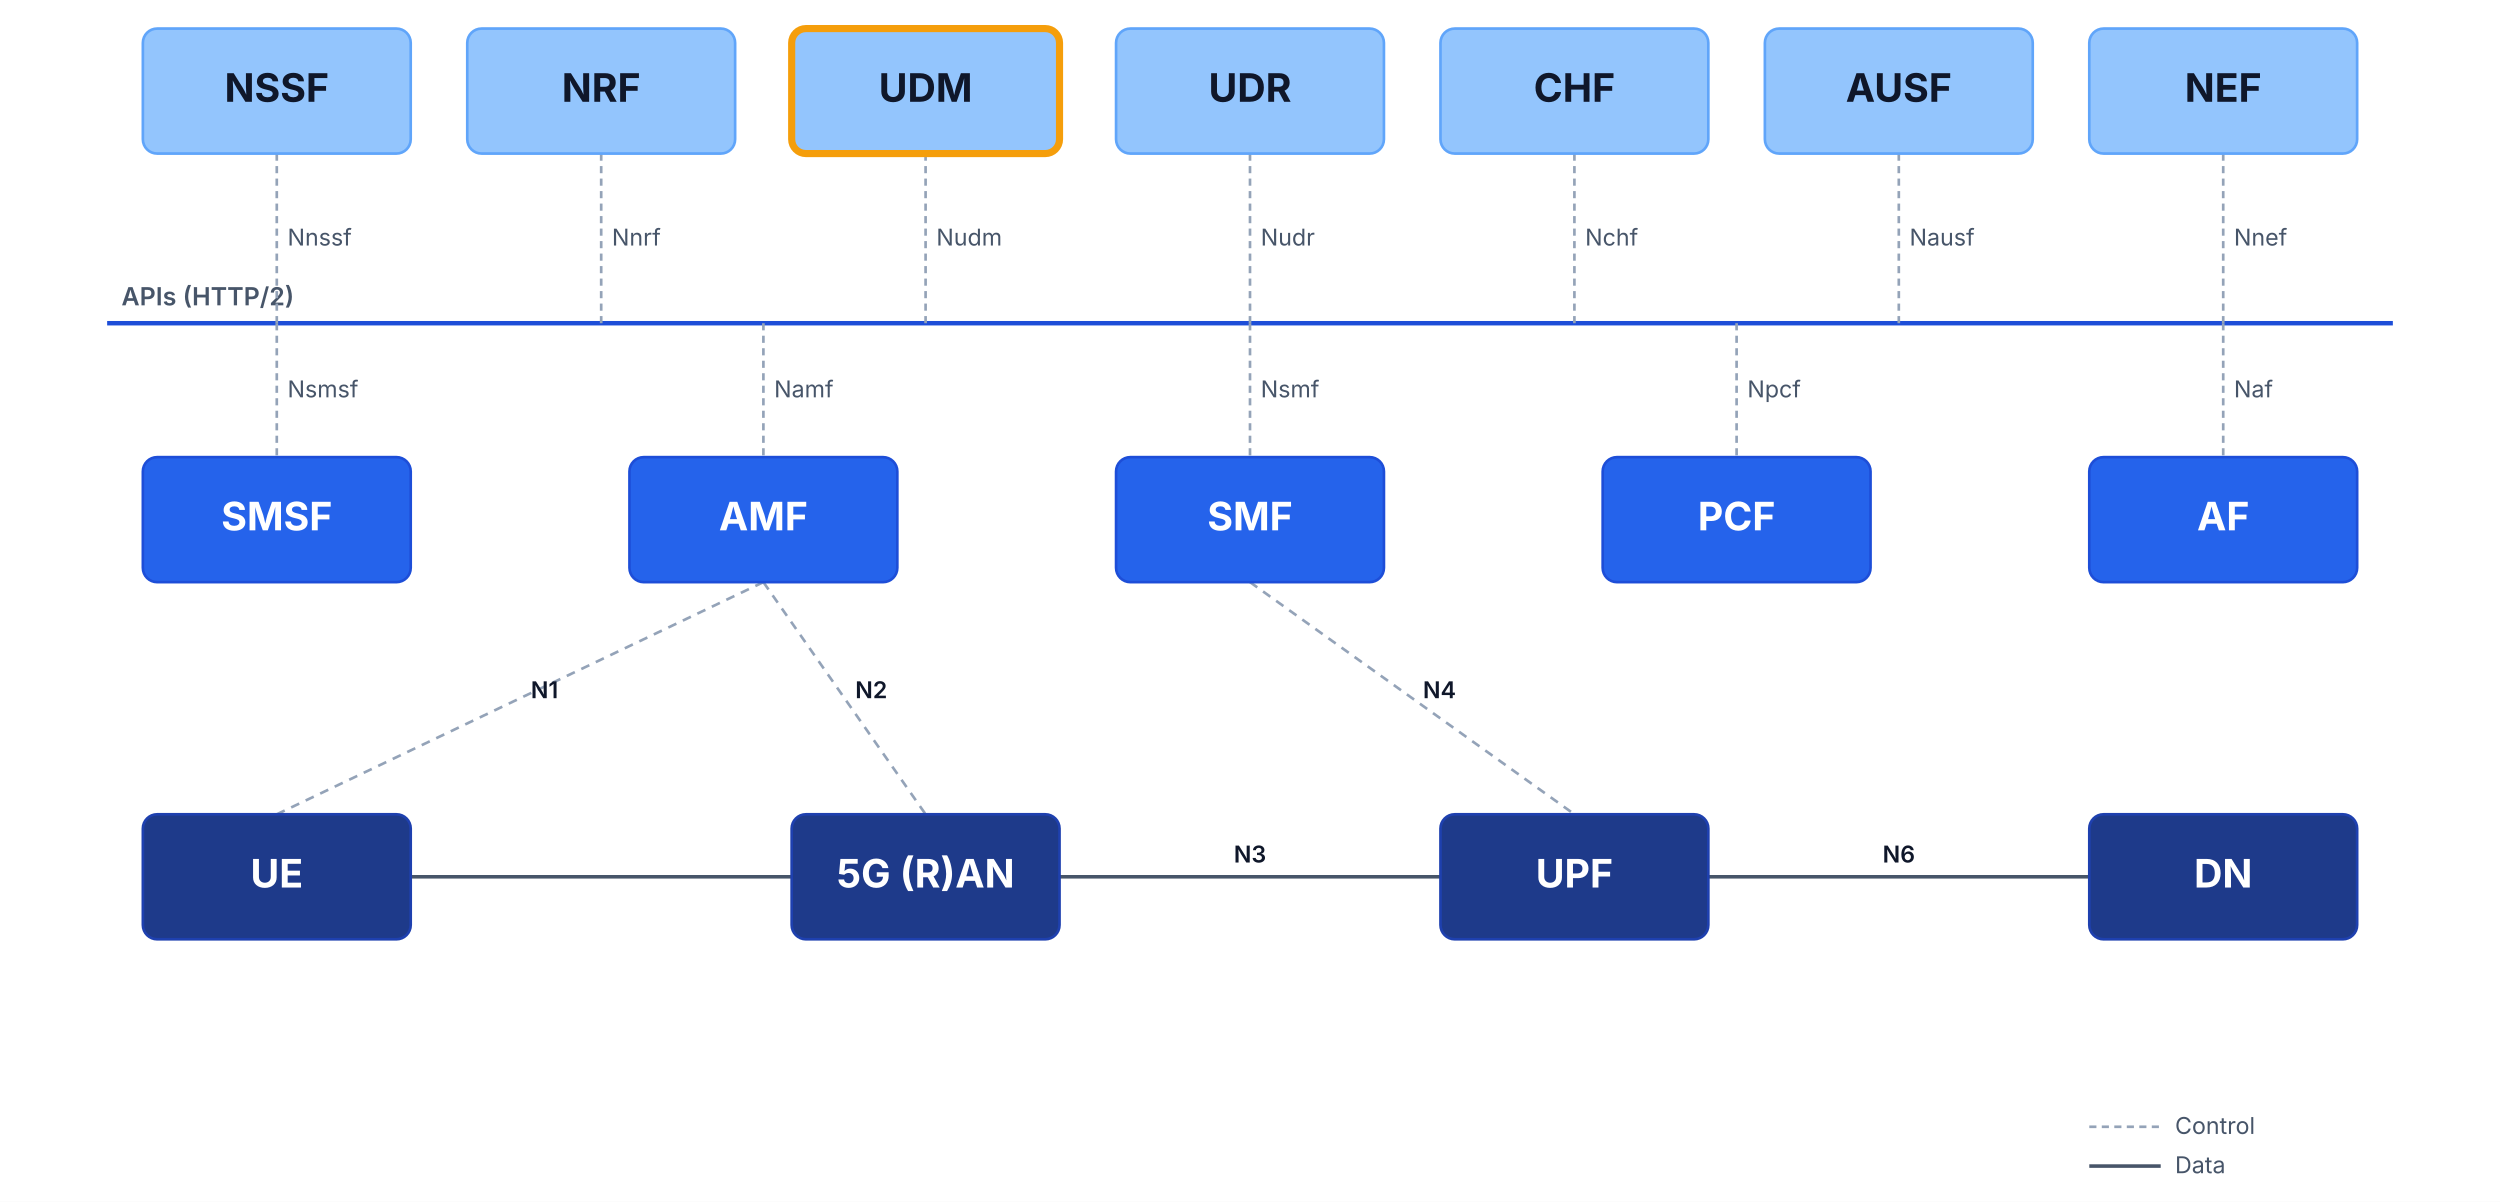
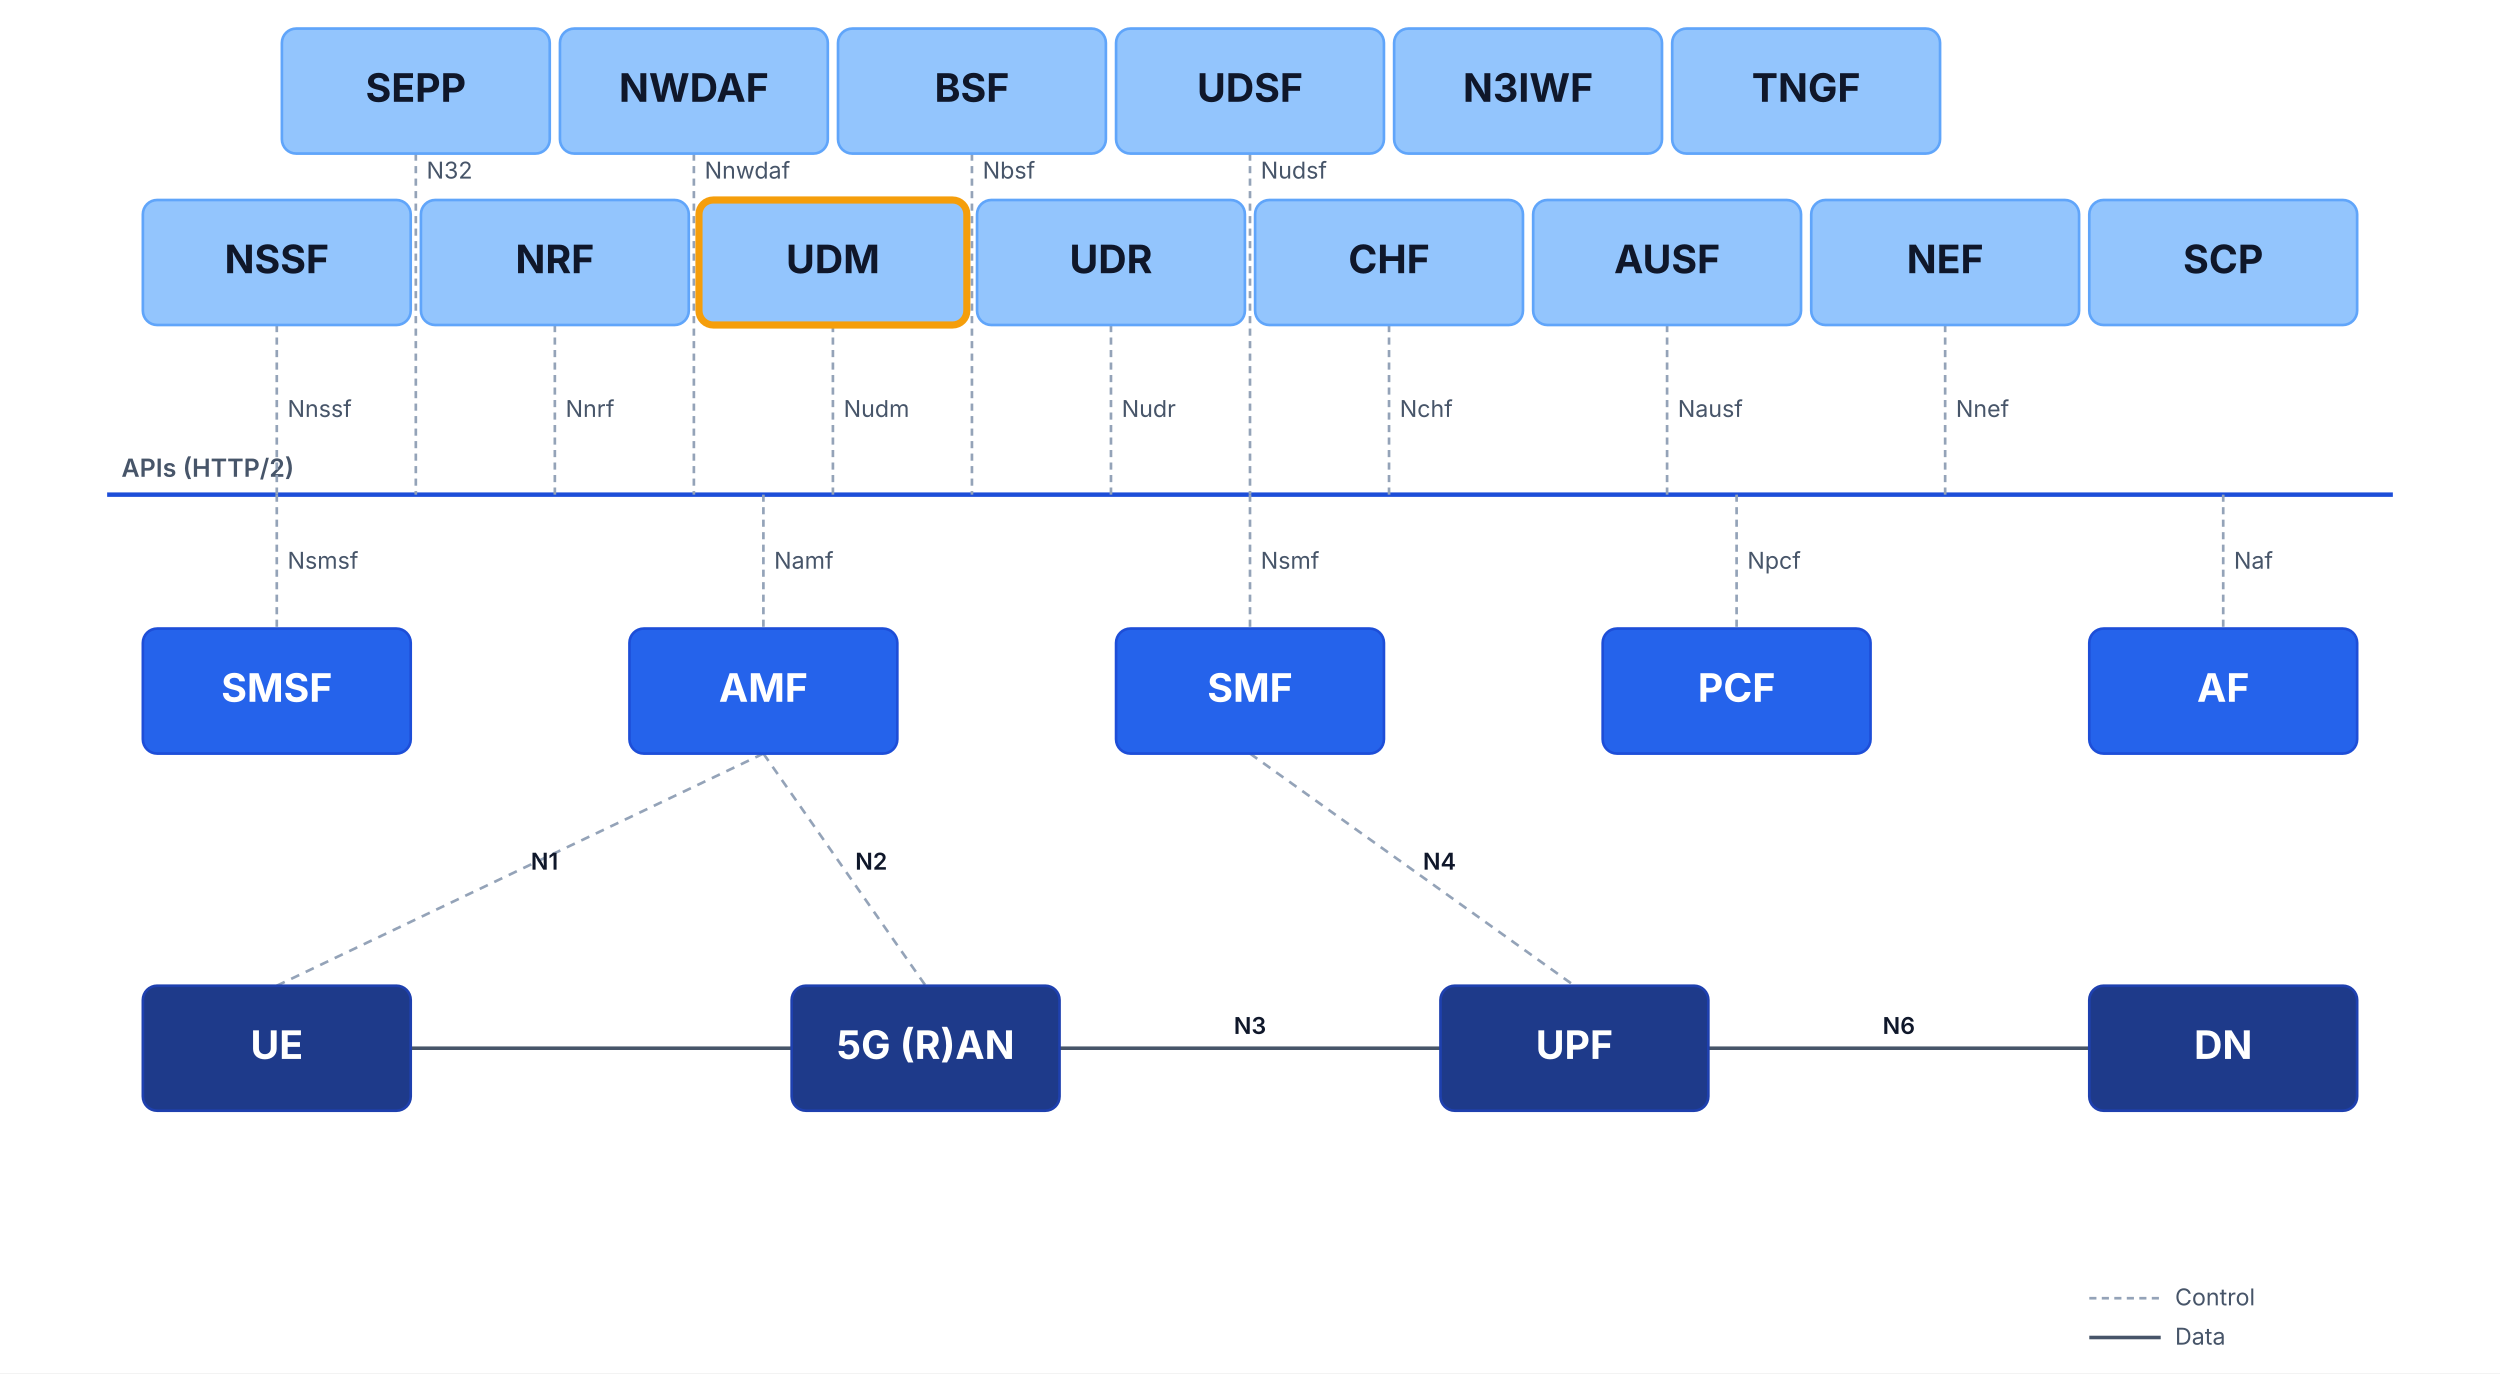
- <svg xmlns="http://www.w3.org/2000/svg" width="100%" viewBox="0 0 1400 673" preserveAspectRatio="xMidYMid meet" role="img" aria-label="5G System — architektura">
+ <svg xmlns="http://www.w3.org/2000/svg" width="100%" viewBox="0 0 1400 769" preserveAspectRatio="xMidYMid meet" role="img" aria-label="5G System — architektura">
  <defs>
    <marker id="net-arrow" markerWidth="10" markerHeight="10" refX="8" refY="5" orient="auto" markerUnits="strokeWidth">
      <path d="M1,1 L9,5 L1,9 Z" fill="#475569" />
    </marker>
  </defs>
-   <rect width="1400" height="673" fill="#FFFFFF" />
-   <g transform="translate(0, -69)">
+   <rect width="1400" height="769" fill="#FFFFFF" />
+   <g transform="translate(0, 27)">
    <g id="sba-bus">
      <line x1="60" y1="250" x2="1340" y2="250" stroke="#1D4ED8" stroke-width="2.5" />
      <text x="68" y="240" font-family="Inter, Arial, sans-serif" font-size="14" font-weight="600" fill="#475569">APIs (HTTP/2)</text>
      <line x1="155" y1="155" x2="155" y2="250" stroke="#94A3B8" stroke-width="1.5" stroke-dasharray="4 3" />
      <text x="161" y="206.5" font-family="Inter, Arial, sans-serif" font-size="13" fill="#475569">Nnssf</text>
-       <line x1="336.667" y1="155" x2="336.667" y2="250" stroke="#94A3B8" stroke-width="1.5" stroke-dasharray="4 3" />
-       <text x="342.667" y="206.5" font-family="Inter, Arial, sans-serif" font-size="13" fill="#475569">Nnrf</text>
-       <line x1="518.333" y1="155" x2="518.333" y2="250" stroke="#94A3B8" stroke-width="1.5" stroke-dasharray="4 3" />
-       <text x="524.333" y="206.5" font-family="Inter, Arial, sans-serif" font-size="13" fill="#475569">Nudm</text>
-       <line x1="700" y1="155" x2="700" y2="250" stroke="#94A3B8" stroke-width="1.5" stroke-dasharray="4 3" />
-       <text x="706" y="206.5" font-family="Inter, Arial, sans-serif" font-size="13" fill="#475569">Nudr</text>
-       <line x1="881.667" y1="155" x2="881.667" y2="250" stroke="#94A3B8" stroke-width="1.5" stroke-dasharray="4 3" />
-       <text x="887.667" y="206.5" font-family="Inter, Arial, sans-serif" font-size="13" fill="#475569">Nchf</text>
-       <line x1="1063.333" y1="155" x2="1063.333" y2="250" stroke="#94A3B8" stroke-width="1.5" stroke-dasharray="4 3" />
-       <text x="1069.333" y="206.5" font-family="Inter, Arial, sans-serif" font-size="13" fill="#475569">Nausf</text>
-       <line x1="1245" y1="155" x2="1245" y2="250" stroke="#94A3B8" stroke-width="1.5" stroke-dasharray="4 3" />
-       <text x="1251" y="206.5" font-family="Inter, Arial, sans-serif" font-size="13" fill="#475569">Nnef</text>
+       <line x1="310.714" y1="155" x2="310.714" y2="250" stroke="#94A3B8" stroke-width="1.5" stroke-dasharray="4 3" />
+       <text x="316.714" y="206.5" font-family="Inter, Arial, sans-serif" font-size="13" fill="#475569">Nnrf</text>
+       <line x1="466.429" y1="155" x2="466.429" y2="250" stroke="#94A3B8" stroke-width="1.5" stroke-dasharray="4 3" />
+       <text x="472.429" y="206.5" font-family="Inter, Arial, sans-serif" font-size="13" fill="#475569">Nudm</text>
+       <line x1="622.143" y1="155" x2="622.143" y2="250" stroke="#94A3B8" stroke-width="1.5" stroke-dasharray="4 3" />
+       <text x="628.143" y="206.5" font-family="Inter, Arial, sans-serif" font-size="13" fill="#475569">Nudr</text>
+       <line x1="777.857" y1="155" x2="777.857" y2="250" stroke="#94A3B8" stroke-width="1.5" stroke-dasharray="4 3" />
+       <text x="783.857" y="206.5" font-family="Inter, Arial, sans-serif" font-size="13" fill="#475569">Nchf</text>
+       <line x1="933.571" y1="155" x2="933.571" y2="250" stroke="#94A3B8" stroke-width="1.5" stroke-dasharray="4 3" />
+       <text x="939.571" y="206.5" font-family="Inter, Arial, sans-serif" font-size="13" fill="#475569">Nausf</text>
+       <line x1="1089.286" y1="155" x2="1089.286" y2="250" stroke="#94A3B8" stroke-width="1.5" stroke-dasharray="4 3" />
+       <text x="1095.286" y="206.5" font-family="Inter, Arial, sans-serif" font-size="13" fill="#475569">Nnef</text>
+       <line x1="232.857" y1="59" x2="232.857" y2="250" stroke="#94A3B8" stroke-width="1.5" stroke-dasharray="4 3" />
+       <text x="238.857" y="73" font-family="Inter, Arial, sans-serif" font-size="13" fill="#475569">N32</text>
+       <line x1="388.571" y1="59" x2="388.571" y2="250" stroke="#94A3B8" stroke-width="1.5" stroke-dasharray="4 3" />
+       <text x="394.571" y="73" font-family="Inter, Arial, sans-serif" font-size="13" fill="#475569">Nnwdaf</text>
+       <line x1="544.286" y1="59" x2="544.286" y2="250" stroke="#94A3B8" stroke-width="1.5" stroke-dasharray="4 3" />
+       <text x="550.286" y="73" font-family="Inter, Arial, sans-serif" font-size="13" fill="#475569">Nbsf</text>
+       <line x1="700" y1="59" x2="700" y2="250" stroke="#94A3B8" stroke-width="1.5" stroke-dasharray="4 3" />
+       <text x="706" y="73" font-family="Inter, Arial, sans-serif" font-size="13" fill="#475569">Nudsf</text>
      <line x1="155" y1="250" x2="155" y2="325" stroke="#94A3B8" stroke-width="1.5" stroke-dasharray="4 3" />
      <text x="161" y="291.5" font-family="Inter, Arial, sans-serif" font-size="13" fill="#475569">Nsmsf</text>
      <line x1="427.5" y1="250" x2="427.5" y2="325" stroke="#94A3B8" stroke-width="1.5" stroke-dasharray="4 3" />
      <text x="433.5" y="291.5" font-family="Inter, Arial, sans-serif" font-size="13" fill="#475569">Namf</text>
      <line x1="700" y1="250" x2="700" y2="325" stroke="#94A3B8" stroke-width="1.5" stroke-dasharray="4 3" />
      <text x="706" y="291.5" font-family="Inter, Arial, sans-serif" font-size="13" fill="#475569">Nsmf</text>
      <line x1="972.5" y1="250" x2="972.5" y2="325" stroke="#94A3B8" stroke-width="1.5" stroke-dasharray="4 3" />
      <text x="978.5" y="291.5" font-family="Inter, Arial, sans-serif" font-size="13" fill="#475569">Npcf</text>
      <line x1="1245" y1="250" x2="1245" y2="325" stroke="#94A3B8" stroke-width="1.5" stroke-dasharray="4 3" />
      <text x="1251" y="291.5" font-family="Inter, Arial, sans-serif" font-size="13" fill="#475569">Naf</text>
    </g>
    <g id="data-path">
      <line x1="230" y1="560" x2="443.333" y2="560" stroke="#475569" stroke-width="2" />
      <line x1="593.333" y1="560" x2="806.667" y2="560" stroke="#475569" stroke-width="2" />
      <text x="700" y="552" text-anchor="middle" font-family="Inter, Arial, sans-serif" font-size="13" font-weight="600" fill="#0F172A">N3</text>
      <line x1="956.667" y1="560" x2="1170" y2="560" stroke="#475569" stroke-width="2" />
      <text x="1063.333" y="552" text-anchor="middle" font-family="Inter, Arial, sans-serif" font-size="13" font-weight="600" fill="#0F172A">N6</text>
    </g>
    <g id="control-to-data">
      <line x1="427.5" y1="395" x2="155" y2="525" stroke="#94A3B8" stroke-width="1.5" stroke-dasharray="5 4" />
      <text x="297.25" y="460" font-family="Inter, Arial, sans-serif" font-size="13" font-weight="600" fill="#0F172A">N1</text>
      <line x1="427.5" y1="395" x2="518.333" y2="525" stroke="#94A3B8" stroke-width="1.5" stroke-dasharray="5 4" />
      <text x="478.917" y="460" font-family="Inter, Arial, sans-serif" font-size="13" font-weight="600" fill="#0F172A">N2</text>
      <line x1="700" y1="395" x2="881.667" y2="525" stroke="#94A3B8" stroke-width="1.5" stroke-dasharray="5 4" />
      <text x="796.833" y="460" font-family="Inter, Arial, sans-serif" font-size="13" font-weight="600" fill="#0F172A">N4</text>
    </g>
    <g id="nodes">
      <g id="nf-nssf">
        <rect x="80" y="85" width="150" height="70" rx="8" fill="#93C5FD" stroke="#60A5FA" stroke-width="1.5" />
        <text x="155" y="126" text-anchor="middle" font-family="Inter, Arial, sans-serif" font-size="22" font-weight="700" fill="#0F172A">NSSF</text>
      </g>
      <g id="nf-nrf">
-         <rect x="261.667" y="85" width="150" height="70" rx="8" fill="#93C5FD" stroke="#60A5FA" stroke-width="1.5" />
-         <text x="336.667" y="126" text-anchor="middle" font-family="Inter, Arial, sans-serif" font-size="22" font-weight="700" fill="#0F172A">NRF</text>
+         <rect x="235.714" y="85" width="150" height="70" rx="8" fill="#93C5FD" stroke="#60A5FA" stroke-width="1.5" />
+         <text x="310.714" y="126" text-anchor="middle" font-family="Inter, Arial, sans-serif" font-size="22" font-weight="700" fill="#0F172A">NRF</text>
      </g>
      <g id="nf-udm">
-         <rect x="443.333" y="85" width="150" height="70" rx="8" fill="#93C5FD" stroke="#F59E0B" stroke-width="4" />
-         <text x="518.333" y="126" text-anchor="middle" font-family="Inter, Arial, sans-serif" font-size="22" font-weight="700" fill="#0F172A">UDM</text>
+         <rect x="391.429" y="85" width="150" height="70" rx="8" fill="#93C5FD" stroke="#F59E0B" stroke-width="4" />
+         <text x="466.429" y="126" text-anchor="middle" font-family="Inter, Arial, sans-serif" font-size="22" font-weight="700" fill="#0F172A">UDM</text>
      </g>
      <g id="nf-udr">
-         <rect x="625" y="85" width="150" height="70" rx="8" fill="#93C5FD" stroke="#60A5FA" stroke-width="1.5" />
-         <text x="700" y="126" text-anchor="middle" font-family="Inter, Arial, sans-serif" font-size="22" font-weight="700" fill="#0F172A">UDR</text>
+         <rect x="547.143" y="85" width="150" height="70" rx="8" fill="#93C5FD" stroke="#60A5FA" stroke-width="1.5" />
+         <text x="622.143" y="126" text-anchor="middle" font-family="Inter, Arial, sans-serif" font-size="22" font-weight="700" fill="#0F172A">UDR</text>
      </g>
      <g id="nf-chf">
-         <rect x="806.667" y="85" width="150" height="70" rx="8" fill="#93C5FD" stroke="#60A5FA" stroke-width="1.5" />
-         <text x="881.667" y="126" text-anchor="middle" font-family="Inter, Arial, sans-serif" font-size="22" font-weight="700" fill="#0F172A">CHF</text>
+         <rect x="702.857" y="85" width="150" height="70" rx="8" fill="#93C5FD" stroke="#60A5FA" stroke-width="1.5" />
+         <text x="777.857" y="126" text-anchor="middle" font-family="Inter, Arial, sans-serif" font-size="22" font-weight="700" fill="#0F172A">CHF</text>
      </g>
      <g id="nf-ausf">
-         <rect x="988.333" y="85" width="150" height="70" rx="8" fill="#93C5FD" stroke="#60A5FA" stroke-width="1.5" />
-         <text x="1063.333" y="126" text-anchor="middle" font-family="Inter, Arial, sans-serif" font-size="22" font-weight="700" fill="#0F172A">AUSF</text>
+         <rect x="858.571" y="85" width="150" height="70" rx="8" fill="#93C5FD" stroke="#60A5FA" stroke-width="1.5" />
+         <text x="933.571" y="126" text-anchor="middle" font-family="Inter, Arial, sans-serif" font-size="22" font-weight="700" fill="#0F172A">AUSF</text>
      </g>
      <g id="nf-nef">
+         <rect x="1014.286" y="85" width="150" height="70" rx="8" fill="#93C5FD" stroke="#60A5FA" stroke-width="1.5" />
+         <text x="1089.286" y="126" text-anchor="middle" font-family="Inter, Arial, sans-serif" font-size="22" font-weight="700" fill="#0F172A">NEF</text>
+       </g>
+       <g id="nf-scp">
        <rect x="1170" y="85" width="150" height="70" rx="8" fill="#93C5FD" stroke="#60A5FA" stroke-width="1.5" />
-         <text x="1245" y="126" text-anchor="middle" font-family="Inter, Arial, sans-serif" font-size="22" font-weight="700" fill="#0F172A">NEF</text>
+         <text x="1245" y="126" text-anchor="middle" font-family="Inter, Arial, sans-serif" font-size="22" font-weight="700" fill="#0F172A">SCP</text>
+       </g>
+       <g id="nf-sepp">
+         <rect x="157.857" y="-11" width="150" height="70" rx="8" fill="#93C5FD" stroke="#60A5FA" stroke-width="1.5" />
+         <text x="232.857" y="30" text-anchor="middle" font-family="Inter, Arial, sans-serif" font-size="22" font-weight="700" fill="#0F172A">SEPP</text>
+       </g>
+       <g id="nf-nwdaf">
+         <rect x="313.571" y="-11" width="150" height="70" rx="8" fill="#93C5FD" stroke="#60A5FA" stroke-width="1.5" />
+         <text x="388.571" y="30" text-anchor="middle" font-family="Inter, Arial, sans-serif" font-size="22" font-weight="700" fill="#0F172A">NWDAF</text>
+       </g>
+       <g id="nf-bsf">
+         <rect x="469.286" y="-11" width="150" height="70" rx="8" fill="#93C5FD" stroke="#60A5FA" stroke-width="1.5" />
+         <text x="544.286" y="30" text-anchor="middle" font-family="Inter, Arial, sans-serif" font-size="22" font-weight="700" fill="#0F172A">BSF</text>
+       </g>
+       <g id="nf-udsf">
+         <rect x="625" y="-11" width="150" height="70" rx="8" fill="#93C5FD" stroke="#60A5FA" stroke-width="1.5" />
+         <text x="700" y="30" text-anchor="middle" font-family="Inter, Arial, sans-serif" font-size="22" font-weight="700" fill="#0F172A">UDSF</text>
+       </g>
+       <g id="nf-n3iwf">
+         <rect x="780.714" y="-11" width="150" height="70" rx="8" fill="#93C5FD" stroke="#60A5FA" stroke-width="1.5" />
+         <text x="855.714" y="30" text-anchor="middle" font-family="Inter, Arial, sans-serif" font-size="22" font-weight="700" fill="#0F172A">N3IWF</text>
+       </g>
+       <g id="nf-tngf">
+         <rect x="936.429" y="-11" width="150" height="70" rx="8" fill="#93C5FD" stroke="#60A5FA" stroke-width="1.5" />
+         <text x="1011.429" y="30" text-anchor="middle" font-family="Inter, Arial, sans-serif" font-size="22" font-weight="700" fill="#0F172A">TNGF</text>
      </g>
      <g id="nf-smsf">
        <rect x="80" y="325" width="150" height="70" rx="8" fill="#2563EB" stroke="#1D4ED8" stroke-width="1.5" />
        <text x="155" y="366" text-anchor="middle" font-family="Inter, Arial, sans-serif" font-size="22" font-weight="700" fill="#FFFFFF">SMSF</text>
      </g>
      <g id="nf-amf">
        <rect x="352.5" y="325" width="150" height="70" rx="8" fill="#2563EB" stroke="#1D4ED8" stroke-width="1.5" />
        <text x="427.5" y="366" text-anchor="middle" font-family="Inter, Arial, sans-serif" font-size="22" font-weight="700" fill="#FFFFFF">AMF</text>
      </g>
      <g id="nf-smf">
        <rect x="625" y="325" width="150" height="70" rx="8" fill="#2563EB" stroke="#1D4ED8" stroke-width="1.5" />
        <text x="700" y="366" text-anchor="middle" font-family="Inter, Arial, sans-serif" font-size="22" font-weight="700" fill="#FFFFFF">SMF</text>
      </g>
      <g id="nf-pcf">
        <rect x="897.5" y="325" width="150" height="70" rx="8" fill="#2563EB" stroke="#1D4ED8" stroke-width="1.5" />
        <text x="972.5" y="366" text-anchor="middle" font-family="Inter, Arial, sans-serif" font-size="22" font-weight="700" fill="#FFFFFF">PCF</text>
      </g>
      <g id="nf-af">
        <rect x="1170" y="325" width="150" height="70" rx="8" fill="#2563EB" stroke="#1D4ED8" stroke-width="1.5" />
        <text x="1245" y="366" text-anchor="middle" font-family="Inter, Arial, sans-serif" font-size="22" font-weight="700" fill="#FFFFFF">AF</text>
      </g>
      <g id="nf-ue">
        <rect x="80" y="525" width="150" height="70" rx="8" fill="#1E3A8A" stroke="#1E40AF" stroke-width="1.5" />
        <text x="155" y="566" text-anchor="middle" font-family="Inter, Arial, sans-serif" font-size="22" font-weight="700" fill="#FFFFFF">UE</text>
      </g>
      <g id="nf-ran">
        <rect x="443.333" y="525" width="150" height="70" rx="8" fill="#1E3A8A" stroke="#1E40AF" stroke-width="1.5" />
        <text x="518.333" y="566" text-anchor="middle" font-family="Inter, Arial, sans-serif" font-size="22" font-weight="700" fill="#FFFFFF">5G (R)AN</text>
      </g>
      <g id="nf-upf">
        <rect x="806.667" y="525" width="150" height="70" rx="8" fill="#1E3A8A" stroke="#1E40AF" stroke-width="1.5" />
        <text x="881.667" y="566" text-anchor="middle" font-family="Inter, Arial, sans-serif" font-size="22" font-weight="700" fill="#FFFFFF">UPF</text>
      </g>
      <g id="nf-dn">
        <rect x="1170" y="525" width="150" height="70" rx="8" fill="#1E3A8A" stroke="#1E40AF" stroke-width="1.5" />
        <text x="1245" y="566" text-anchor="middle" font-family="Inter, Arial, sans-serif" font-size="22" font-weight="700" fill="#FFFFFF">DN</text>
      </g>
    </g>
    <g id="legend">
      <line x1="1170" y1="700" x2="1210" y2="700" stroke="#94A3B8" stroke-width="1.5" stroke-dasharray="4 3" />
      <text x="1218" y="704" font-family="Inter, Arial, sans-serif" font-size="13" fill="#475569">Control</text>
      <line x1="1170" y1="722" x2="1210" y2="722" stroke="#475569" stroke-width="2" />
      <text x="1218" y="726" font-family="Inter, Arial, sans-serif" font-size="13" fill="#475569">Data</text>
    </g>
  </g>
</svg>
